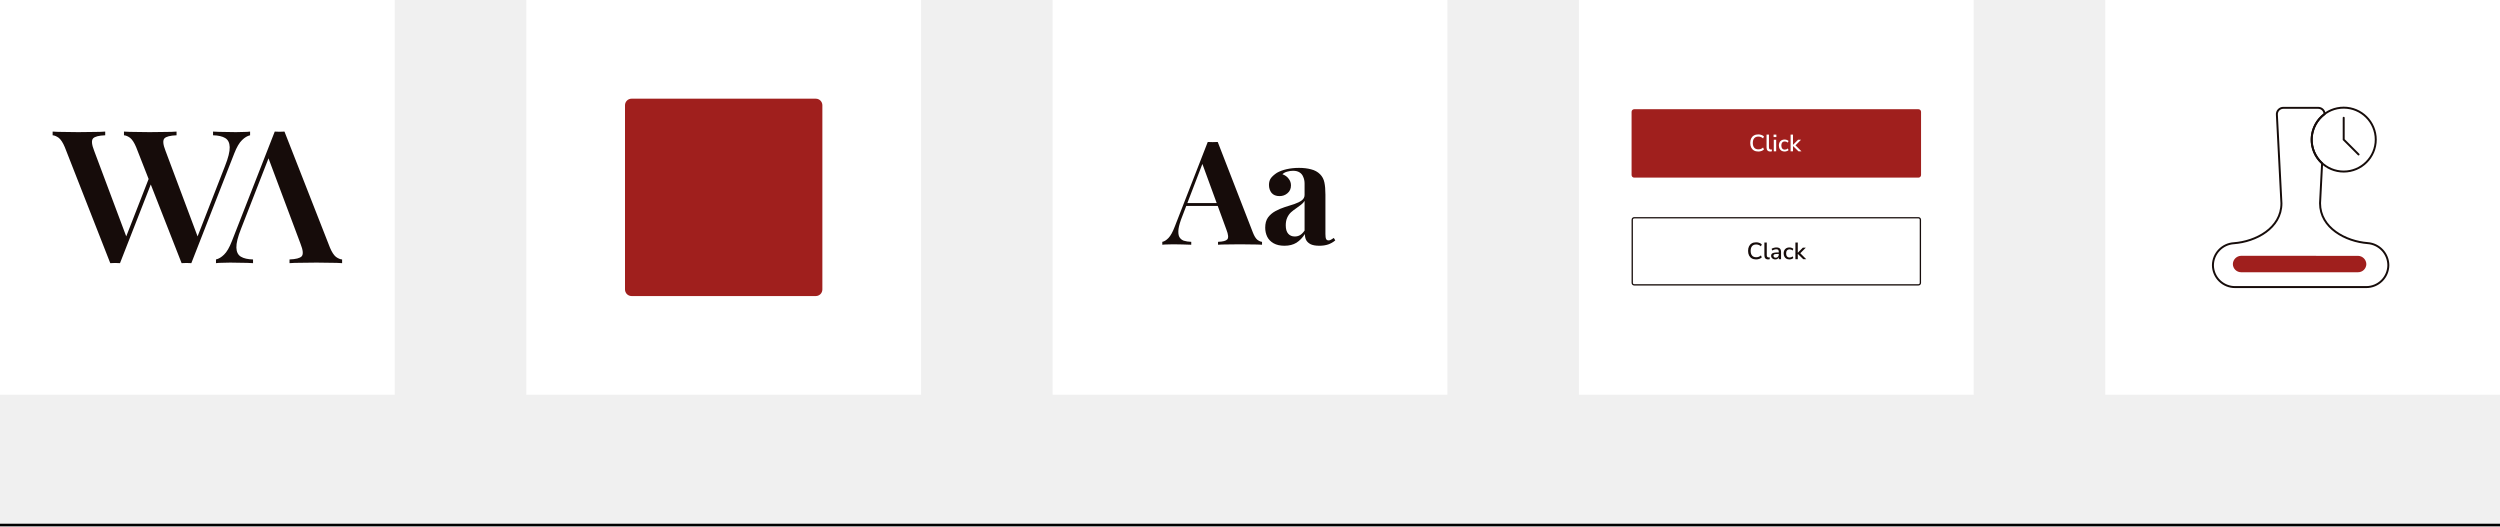
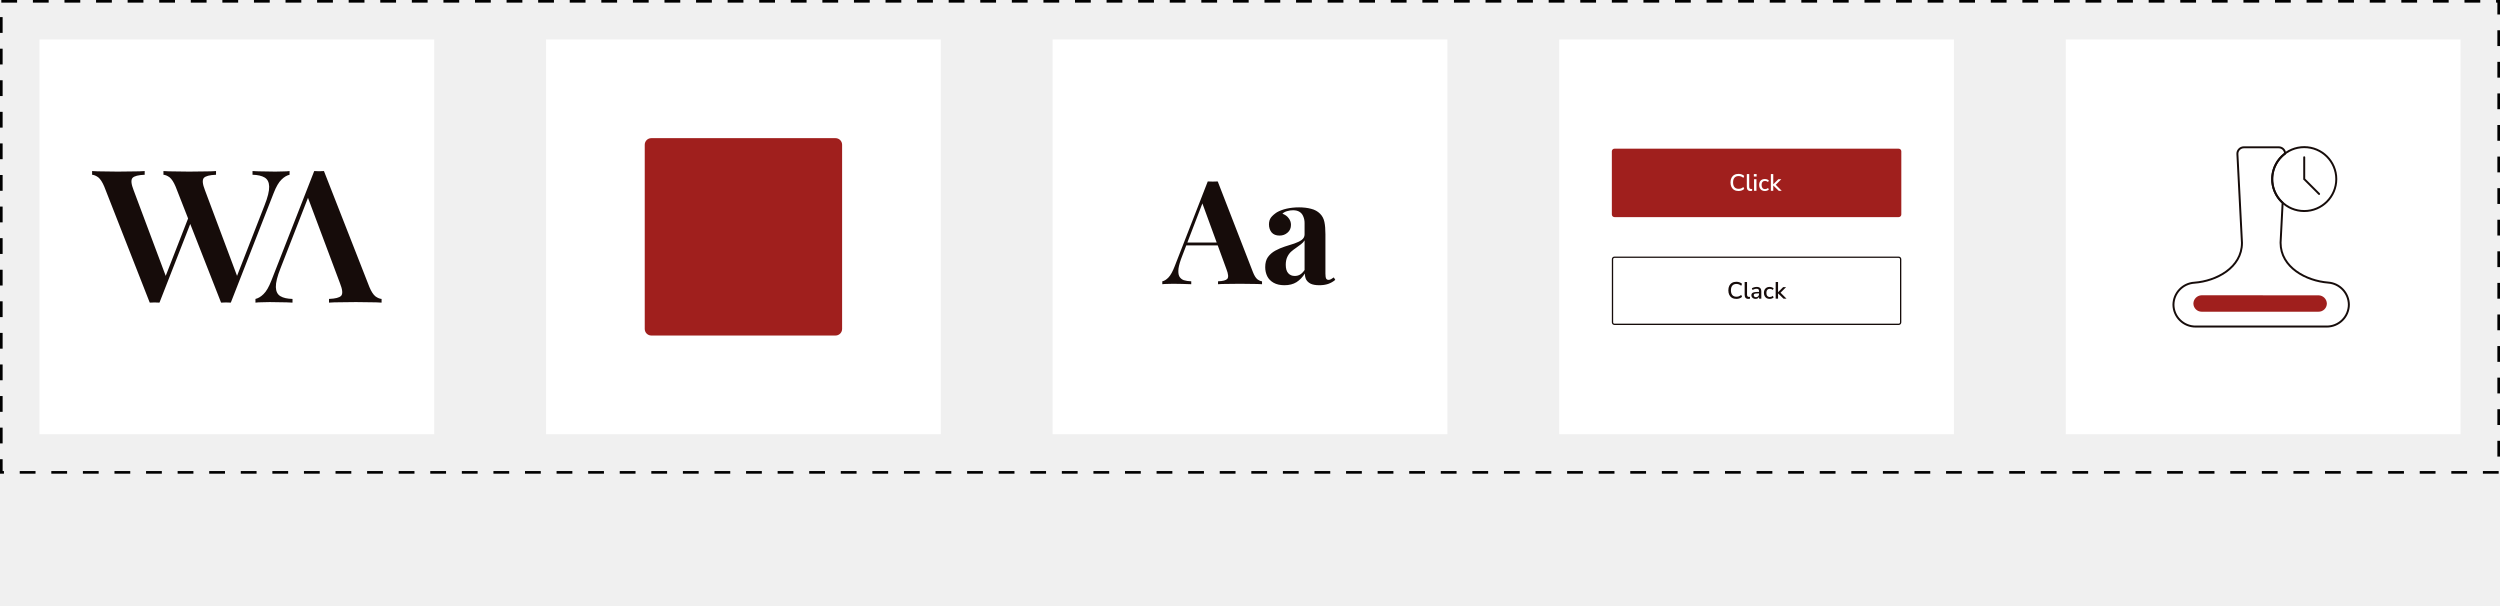
- <svg xmlns="http://www.w3.org/2000/svg" width="1900" height="400" viewBox="0 0 1900 400" fill="none">
-   <mask id="path-1-inside-1_525_1979" fill="white">
-     <path d="M0 0H1900V400H0V0Z" />
-   </mask>
-   <path d="M1900 398H0V402H1900V398Z" fill="black" mask="url(#path-1-inside-1_525_1979)" />
-   <rect width="300" height="300" fill="white" />
-   <path d="M216.2 100L250.76 188.186C252.182 191.561 253.699 193.905 255.311 195.218C257.017 196.437 258.582 197.093 260.004 197.187V200C257.539 199.812 254.552 199.719 251.044 199.719C247.631 199.625 244.123 199.578 240.52 199.578C236.348 199.578 232.461 199.625 228.858 199.719C225.255 199.719 222.316 199.812 220.04 200V197.187C224.876 197 227.957 196.203 229.285 194.796C230.612 193.296 230.328 190.155 228.431 185.373L203.401 118.565L205.961 115.471L183.206 173.84C180.741 180.028 179.555 184.81 179.65 188.186C179.745 191.467 180.883 193.765 183.064 195.077C185.244 196.39 188.326 197.093 192.308 197.187V200C189.274 199.812 186.335 199.719 183.49 199.719C180.646 199.625 177.801 199.578 174.957 199.578C172.871 199.578 170.88 199.625 168.984 199.719C167.182 199.719 165.571 199.812 164.148 200V197.187C166.234 196.718 168.273 195.499 170.264 193.53C172.35 191.561 174.341 188.139 176.237 183.263L208.805 100C209.943 100.094 211.175 100.141 212.503 100.141C213.83 100.141 215.063 100.094 216.2 100Z" fill="#160C0A" />
-   <path fill-rule="evenodd" clip-rule="evenodd" d="M83.803 200L49.244 111.814C47.822 108.439 46.305 106.095 44.693 104.782C42.987 103.563 41.422 102.907 40 102.813V100C42.465 100.188 45.452 100.281 48.96 100.281C52.373 100.375 55.881 100.422 59.484 100.422C63.656 100.422 67.543 100.375 71.146 100.281C74.749 100.281 77.688 100.188 79.963 100V102.813C75.128 103 72.047 103.797 70.719 105.204C69.392 106.704 69.676 109.845 71.573 114.627L95.94 179.664L112.951 136.03L103.461 111.814C102.038 108.439 100.521 106.095 98.91 104.782C97.203 103.563 95.639 102.907 94.216 102.813V100C96.682 100.188 99.668 100.281 103.176 100.281C106.589 100.375 110.098 100.422 113.7 100.422C117.872 100.422 121.759 100.375 125.362 100.281C128.965 100.281 131.904 100.188 134.18 100V102.813C129.344 103 126.263 103.797 124.936 105.204C123.608 106.704 123.893 109.845 125.789 114.627L150.156 179.664L171.015 126.16C173.48 119.972 174.665 115.19 174.57 111.814C174.475 108.533 173.337 106.235 171.157 104.923C168.976 103.61 165.895 102.907 161.913 102.813V100C164.947 100.188 167.886 100.281 170.73 100.281C173.575 100.375 176.419 100.422 179.263 100.422C181.349 100.422 183.34 100.375 185.236 100.281C187.038 100.281 188.65 100.188 190.072 100V102.813C187.986 103.282 185.948 104.501 183.956 106.47C181.871 108.439 179.88 111.861 177.983 116.737L145.415 200C144.277 199.906 143.045 199.859 141.717 199.859C140.39 199.859 139.158 199.906 138.02 200L114.587 140.206L91.199 200C90.061 199.906 88.828 199.859 87.501 199.859C86.174 199.859 84.941 199.906 83.803 200Z" fill="#160C0A" />
-   <rect width="300" height="300" transform="translate(400)" fill="white" />
-   <rect x="475" y="75" width="150" height="150" rx="5" fill="#A01F1D" />
-   <rect width="300" height="300" transform="translate(800)" fill="white" />
-   <path d="M925.48 107.9L952.21 176.76C953.237 179.4 954.373 181.233 955.62 182.26C956.94 183.213 958.113 183.727 959.14 183.8V186C956.94 185.853 954.337 185.78 951.33 185.78C948.397 185.707 945.427 185.67 942.42 185.67C939.047 185.67 935.857 185.707 932.85 185.78C929.843 185.78 927.46 185.853 925.7 186V183.8C929.44 183.653 931.787 183.03 932.74 181.93C933.767 180.757 933.547 178.3 932.08 174.56L913.38 123.41L915.36 120.55L898.64 164.11C897.027 168.143 896.037 171.443 895.67 174.01C895.377 176.577 895.56 178.557 896.22 179.95C896.953 181.343 898.09 182.333 899.63 182.92C901.243 183.433 903.15 183.727 905.35 183.8V186C902.93 185.853 900.62 185.78 898.42 185.78C896.22 185.707 893.983 185.67 891.71 185.67C890.097 185.67 888.557 185.707 887.09 185.78C885.697 185.78 884.45 185.853 883.35 186V183.8C884.89 183.507 886.467 182.517 888.08 180.83C889.693 179.143 891.27 176.283 892.81 172.25L917.89 107.9C919.063 107.973 920.31 108.01 921.63 108.01C923.023 108.01 924.307 107.973 925.48 107.9ZM933.18 154.32V156.52H900.4L901.5 154.32H933.18ZM976.189 186.77C972.889 186.77 970.139 186.147 967.939 184.9C965.739 183.653 964.126 182.003 963.099 179.95C962.072 177.823 961.559 175.513 961.559 173.02C961.559 169.867 962.256 167.3 963.649 165.32C965.116 163.34 966.986 161.727 969.259 160.48C971.532 159.233 973.916 158.207 976.409 157.4C978.976 156.593 981.396 155.823 983.669 155.09C986.016 154.283 987.886 153.367 989.279 152.34C990.746 151.24 991.479 149.847 991.479 148.16V139.58C991.479 137.673 991.149 135.987 990.489 134.52C989.902 132.98 988.949 131.807 987.629 131C986.382 130.193 984.732 129.79 982.679 129.79C981.212 129.79 979.746 130.01 978.279 130.45C976.812 130.817 975.602 131.477 974.649 132.43C976.702 133.163 978.279 134.3 979.379 135.84C980.552 137.307 981.139 138.993 981.139 140.9C981.139 143.393 980.259 145.373 978.499 146.84C976.812 148.307 974.796 149.04 972.449 149.04C969.809 149.04 967.792 148.233 966.399 146.62C965.079 144.933 964.419 142.917 964.419 140.57C964.419 138.443 964.932 136.683 965.959 135.29C967.059 133.897 968.562 132.577 970.469 131.33C972.522 130.157 974.979 129.24 977.839 128.58C980.772 127.92 983.926 127.59 987.299 127.59C990.672 127.59 993.716 127.957 996.429 128.69C999.142 129.35 1001.42 130.597 1003.25 132.43C1004.94 134.117 1006.04 136.207 1006.55 138.7C1007.06 141.12 1007.32 144.2 1007.32 147.94V177.86C1007.32 179.693 1007.5 180.977 1007.87 181.71C1008.24 182.37 1008.86 182.7 1009.74 182.7C1010.4 182.7 1011.02 182.517 1011.61 182.15C1012.27 181.783 1012.97 181.343 1013.7 180.83L1014.8 182.7C1013.26 184.02 1011.46 185.047 1009.41 185.78C1007.43 186.44 1005.19 186.77 1002.7 186.77C999.986 186.77 997.822 186.403 996.209 185.67C994.596 184.863 993.422 183.8 992.689 182.48C992.029 181.16 991.699 179.62 991.699 177.86C989.939 180.647 987.812 182.847 985.319 184.46C982.826 186 979.782 186.77 976.189 186.77ZM983.999 179.73C985.466 179.73 986.786 179.4 987.959 178.74C989.206 178.007 990.379 176.833 991.479 175.22V152.67C990.819 153.77 989.902 154.76 988.729 155.64C987.556 156.52 986.309 157.437 984.989 158.39C983.669 159.27 982.386 160.26 981.139 161.36C979.966 162.46 979.012 163.817 978.279 165.43C977.546 167.043 977.179 168.987 977.179 171.26C977.179 174.12 977.802 176.247 979.049 177.64C980.296 179.033 981.946 179.73 983.999 179.73Z" fill="#160C0A" />
-   <rect width="300" height="300" transform="translate(1200)" fill="white" />
-   <rect x="1240" y="83" width="220" height="52" rx="2" fill="#A01F1D" />
-   <path d="M1336.3 115.162C1335.02 115.162 1333.92 114.898 1333.01 114.37C1332.09 113.842 1331.39 113.092 1330.9 112.12C1330.42 111.136 1330.18 109.978 1330.18 108.646C1330.18 107.314 1330.42 106.162 1330.9 105.19C1331.39 104.218 1332.09 103.468 1333.01 102.94C1333.92 102.412 1335.02 102.148 1336.3 102.148C1337.16 102.148 1337.97 102.286 1338.71 102.562C1339.47 102.826 1340.1 103.21 1340.6 103.714L1339.95 105.208C1339.4 104.716 1338.83 104.362 1338.24 104.146C1337.67 103.918 1337.04 103.804 1336.35 103.804C1334.99 103.804 1333.94 104.224 1333.22 105.064C1332.5 105.904 1332.14 107.098 1332.14 108.646C1332.14 110.194 1332.5 111.394 1333.22 112.246C1333.94 113.086 1334.99 113.506 1336.35 113.506C1337.04 113.506 1337.67 113.398 1338.24 113.182C1338.83 112.954 1339.4 112.594 1339.95 112.102L1340.6 113.596C1340.1 114.088 1339.47 114.472 1338.71 114.748C1337.97 115.024 1337.16 115.162 1336.3 115.162ZM1345.44 115.162C1344.48 115.162 1343.76 114.892 1343.28 114.352C1342.81 113.812 1342.58 113.02 1342.58 111.976V102.31H1344.4V111.868C1344.4 113.056 1344.88 113.65 1345.85 113.65C1346 113.65 1346.13 113.644 1346.25 113.632C1346.38 113.62 1346.51 113.596 1346.65 113.56L1346.61 115.018C1346.2 115.114 1345.81 115.162 1345.44 115.162ZM1347.92 104.182V102.292H1350.04V104.182H1347.92ZM1348.08 115V106.216H1349.9V115H1348.08ZM1356.33 115.162C1355.43 115.162 1354.65 114.976 1353.99 114.604C1353.34 114.22 1352.84 113.686 1352.48 113.002C1352.12 112.306 1351.94 111.49 1351.94 110.554C1351.94 109.162 1352.33 108.064 1353.12 107.26C1353.92 106.456 1354.98 106.054 1356.33 106.054C1356.88 106.054 1357.43 106.15 1357.97 106.342C1358.51 106.534 1358.95 106.798 1359.3 107.134L1358.72 108.412C1358.39 108.1 1358.01 107.872 1357.61 107.728C1357.21 107.572 1356.83 107.494 1356.47 107.494C1355.62 107.494 1354.96 107.764 1354.49 108.304C1354.04 108.832 1353.81 109.588 1353.81 110.572C1353.81 111.556 1354.04 112.33 1354.49 112.894C1354.96 113.446 1355.62 113.722 1356.47 113.722C1356.83 113.722 1357.21 113.65 1357.61 113.506C1358.01 113.35 1358.39 113.116 1358.72 112.804L1359.3 114.1C1358.95 114.424 1358.5 114.682 1357.95 114.874C1357.41 115.066 1356.87 115.162 1356.33 115.162ZM1360.86 115V102.31H1362.68V110.05H1362.71L1366.53 106.216H1368.78L1364.57 110.446L1369.1 115H1366.84L1362.71 110.986H1362.68V115H1360.86Z" fill="white" />
-   <rect width="220" height="52" transform="translate(1240 165)" fill="white" />
-   <rect x="1240.5" y="165.5" width="219" height="51" rx="1.5" stroke="#160C0A" />
-   <path d="M1334.66 197.162C1333.37 197.162 1332.27 196.898 1331.36 196.37C1330.45 195.842 1329.75 195.092 1329.26 194.12C1328.78 193.136 1328.54 191.978 1328.54 190.646C1328.54 189.314 1328.78 188.162 1329.26 187.19C1329.75 186.218 1330.45 185.468 1331.36 184.94C1332.27 184.412 1333.37 184.148 1334.66 184.148C1335.52 184.148 1336.32 184.286 1337.07 184.562C1337.82 184.826 1338.45 185.21 1338.96 185.714L1338.31 187.208C1337.76 186.716 1337.19 186.362 1336.6 186.146C1336.02 185.918 1335.39 185.804 1334.71 185.804C1333.34 185.804 1332.3 186.224 1331.58 187.064C1330.86 187.904 1330.5 189.098 1330.5 190.646C1330.5 192.194 1330.86 193.394 1331.58 194.246C1332.3 195.086 1333.34 195.506 1334.71 195.506C1335.39 195.506 1336.02 195.398 1336.6 195.182C1337.19 194.954 1337.76 194.594 1338.31 194.102L1338.96 195.596C1338.45 196.088 1337.82 196.472 1337.07 196.748C1336.32 197.024 1335.52 197.162 1334.66 197.162ZM1343.8 197.162C1342.84 197.162 1342.12 196.892 1341.64 196.352C1341.17 195.812 1340.93 195.02 1340.93 193.976V184.31H1342.75V193.868C1342.75 195.056 1343.24 195.65 1344.21 195.65C1344.35 195.65 1344.49 195.644 1344.61 195.632C1344.74 195.62 1344.87 195.596 1345 195.56L1344.97 197.018C1344.56 197.114 1344.17 197.162 1343.8 197.162ZM1349.24 197.162C1348.63 197.162 1348.09 197.042 1347.61 196.802C1347.13 196.562 1346.74 196.238 1346.45 195.83C1346.18 195.422 1346.04 194.96 1346.04 194.444C1346.04 193.796 1346.2 193.286 1346.53 192.914C1346.86 192.542 1347.41 192.272 1348.16 192.104C1348.93 191.936 1349.96 191.852 1351.26 191.852H1351.87V191.384C1351.87 190.7 1351.73 190.208 1351.44 189.908C1351.15 189.608 1350.68 189.458 1350.02 189.458C1349.51 189.458 1349.01 189.536 1348.51 189.692C1348 189.836 1347.49 190.07 1346.96 190.394L1346.4 189.116C1346.86 188.792 1347.43 188.534 1348.11 188.342C1348.79 188.15 1349.45 188.054 1350.07 188.054C1351.27 188.054 1352.16 188.342 1352.74 188.918C1353.31 189.482 1353.6 190.37 1353.6 191.582V197H1351.89V195.542C1351.67 196.046 1351.34 196.442 1350.88 196.73C1350.43 197.018 1349.88 197.162 1349.24 197.162ZM1349.6 195.866C1350.25 195.866 1350.79 195.638 1351.22 195.182C1351.66 194.726 1351.87 194.15 1351.87 193.454V192.968H1351.28C1350.4 192.968 1349.71 193.01 1349.21 193.094C1348.72 193.178 1348.36 193.322 1348.15 193.526C1347.94 193.718 1347.84 193.988 1347.84 194.336C1347.84 194.792 1348 195.164 1348.31 195.452C1348.62 195.728 1349.05 195.866 1349.6 195.866ZM1359.97 197.162C1359.07 197.162 1358.29 196.976 1357.63 196.604C1356.99 196.22 1356.48 195.686 1356.12 195.002C1355.76 194.306 1355.58 193.49 1355.58 192.554C1355.58 191.162 1355.98 190.064 1356.77 189.26C1357.56 188.456 1358.63 188.054 1359.97 188.054C1360.53 188.054 1361.07 188.15 1361.61 188.342C1362.15 188.534 1362.6 188.798 1362.94 189.134L1362.37 190.412C1362.03 190.1 1361.66 189.872 1361.25 189.728C1360.86 189.572 1360.48 189.494 1360.12 189.494C1359.27 189.494 1358.61 189.764 1358.14 190.304C1357.68 190.832 1357.45 191.588 1357.45 192.572C1357.45 193.556 1357.68 194.33 1358.14 194.894C1358.61 195.446 1359.27 195.722 1360.12 195.722C1360.48 195.722 1360.86 195.65 1361.25 195.506C1361.66 195.35 1362.03 195.116 1362.37 194.804L1362.94 196.1C1362.6 196.424 1362.15 196.682 1361.59 196.874C1361.05 197.066 1360.51 197.162 1359.97 197.162ZM1364.51 197V184.31H1366.32V192.05H1366.36L1370.18 188.216H1372.43L1368.21 192.446L1372.75 197H1370.48L1366.36 192.986H1366.32V197H1364.51Z" fill="#160C0A" />
-   <rect width="300" height="300" transform="translate(1600)" fill="white" />
-   <path fill-rule="evenodd" clip-rule="evenodd" d="M1781.21 130.387C1794.67 130.387 1805.58 119.514 1805.58 106.103C1805.58 92.691 1794.67 81.818 1781.21 81.818C1767.75 81.818 1756.84 92.691 1756.84 106.103C1756.84 119.514 1767.75 130.387 1781.21 130.387Z" stroke="#160C0A" stroke-width="1.5" stroke-linecap="round" stroke-linejoin="round" />
-   <path d="M1792.21 194.447C1795.6 194.567 1798.32 197.302 1798.42 200.696C1798.4 202.377 1797.71 203.98 1796.5 205.147C1795.29 206.314 1793.66 206.948 1791.98 206.906H1703.26C1699.8 206.906 1696.99 204.115 1696.97 200.657C1697.07 197.263 1699.79 194.529 1703.18 194.408L1792.21 194.447Z" fill="#A01F1D" />
-   <path fill-rule="evenodd" clip-rule="evenodd" d="M1799.39 184.763C1782.81 183.464 1763.24 173.292 1763.24 154.461C1763.24 154.461 1763.98 139.787 1764.8 124.16C1759.44 119.269 1756.55 112.236 1756.92 104.989C1757.28 97.742 1760.87 91.039 1766.7 86.717C1766.66 84.073 1764.5 81.955 1761.85 81.955H1735.28C1733.92 81.963 1732.62 82.537 1731.7 83.538C1730.78 84.54 1730.32 85.88 1730.43 87.236L1733.89 154.548C1733.89 173.465 1714.33 183.637 1697.75 184.849C1688.88 185.392 1681.94 192.678 1681.82 201.558C1681.85 206.016 1683.66 210.277 1686.85 213.397C1690.03 216.517 1694.33 218.238 1698.79 218.181H1798.35C1802.79 218.192 1807.05 216.438 1810.2 213.305C1813.35 210.171 1815.13 205.915 1815.14 201.472C1815.03 192.654 1808.18 185.392 1799.39 184.763Z" stroke="#160C0A" stroke-width="1.5" stroke-linecap="round" stroke-linejoin="round" />
-   <path d="M1781.21 89.524V106.103L1792.51 117.402" stroke="#160C0A" stroke-width="1.5" stroke-linecap="round" />
+ <svg xmlns="http://www.w3.org/2000/svg" width="1900" height="460" viewBox="0 0 1900 460" fill="none">
+   <rect x="1" y="1" width="1898" height="358" stroke="black" stroke-width="2" stroke-dasharray="12 12" />
+   <rect width="300" height="300" transform="translate(30 30)" fill="white" />
+   <path d="M246.2 130L280.76 218.186C282.182 221.561 283.699 223.905 285.311 225.218C287.017 226.437 288.582 227.093 290.004 227.187V230C287.539 229.812 284.552 229.719 281.044 229.719C277.631 229.625 274.123 229.578 270.52 229.578C266.348 229.578 262.461 229.625 258.858 229.719C255.255 229.719 252.316 229.812 250.04 230V227.187C254.876 227 257.957 226.203 259.285 224.796C260.612 223.296 260.328 220.155 258.431 215.373L233.401 148.565L235.961 145.471L213.206 203.84C210.741 210.028 209.555 214.81 209.65 218.186C209.745 221.467 210.883 223.765 213.064 225.077C215.244 226.39 218.326 227.093 222.308 227.187V230C219.274 229.812 216.335 229.719 213.49 229.719C210.646 229.625 207.801 229.578 204.957 229.578C202.871 229.578 200.88 229.625 198.984 229.719C197.182 229.719 195.571 229.812 194.148 230V227.187C196.234 226.718 198.273 225.499 200.264 223.53C202.35 221.561 204.341 218.139 206.237 213.263L238.805 130C239.943 130.094 241.175 130.141 242.503 130.141C243.83 130.141 245.063 130.094 246.2 130Z" fill="#160C0A" />
+   <path fill-rule="evenodd" clip-rule="evenodd" d="M113.803 230L79.244 141.814C77.822 138.439 76.305 136.095 74.693 134.782C72.987 133.563 71.422 132.907 70 132.813V130C72.465 130.188 75.452 130.281 78.96 130.281C82.373 130.375 85.881 130.422 89.484 130.422C93.656 130.422 97.543 130.375 101.146 130.281C104.749 130.281 107.688 130.188 109.963 130V132.813C105.128 133 102.047 133.797 100.719 135.204C99.392 136.704 99.676 139.845 101.573 144.627L125.94 209.664L142.951 166.03L133.461 141.814C132.038 138.439 130.521 136.095 128.91 134.782C127.203 133.563 125.639 132.907 124.216 132.813V130C126.682 130.188 129.668 130.281 133.176 130.281C136.589 130.375 140.098 130.422 143.7 130.422C147.872 130.422 151.759 130.375 155.362 130.281C158.965 130.281 161.904 130.188 164.18 130V132.813C159.344 133 156.263 133.797 154.936 135.204C153.608 136.704 153.893 139.845 155.789 144.627L180.156 209.664L201.015 156.16C203.48 149.972 204.665 145.19 204.57 141.814C204.475 138.533 203.337 136.235 201.157 134.923C198.976 133.61 195.895 132.907 191.913 132.813V130C194.947 130.188 197.886 130.281 200.73 130.281C203.575 130.375 206.419 130.422 209.263 130.422C211.349 130.422 213.34 130.375 215.236 130.281C217.038 130.281 218.65 130.188 220.072 130V132.813C217.986 133.282 215.948 134.501 213.956 136.47C211.871 138.439 209.88 141.861 207.983 146.737L175.415 230C174.277 229.906 173.045 229.859 171.717 229.859C170.39 229.859 169.158 229.906 168.02 230L144.587 170.206L121.199 230C120.061 229.906 118.828 229.859 117.501 229.859C116.174 229.859 114.941 229.906 113.803 230Z" fill="#160C0A" />
+   <rect width="300" height="300" transform="translate(415 30)" fill="white" />
+   <rect x="490" y="105" width="150" height="150" rx="5" fill="#A01F1D" />
+   <rect width="300" height="300" transform="translate(800 30)" fill="white" />
+   <path d="M925.48 137.9L952.21 206.76C953.237 209.4 954.373 211.233 955.62 212.26C956.94 213.213 958.113 213.727 959.14 213.8V216C956.94 215.853 954.337 215.78 951.33 215.78C948.397 215.707 945.427 215.67 942.42 215.67C939.047 215.67 935.857 215.707 932.85 215.78C929.843 215.78 927.46 215.853 925.7 216V213.8C929.44 213.653 931.787 213.03 932.74 211.93C933.767 210.757 933.547 208.3 932.08 204.56L913.38 153.41L915.36 150.55L898.64 194.11C897.027 198.143 896.037 201.443 895.67 204.01C895.377 206.577 895.56 208.557 896.22 209.95C896.953 211.343 898.09 212.333 899.63 212.92C901.243 213.433 903.15 213.727 905.35 213.8V216C902.93 215.853 900.62 215.78 898.42 215.78C896.22 215.707 893.983 215.67 891.71 215.67C890.097 215.67 888.557 215.707 887.09 215.78C885.697 215.78 884.45 215.853 883.35 216V213.8C884.89 213.507 886.467 212.517 888.08 210.83C889.693 209.143 891.27 206.283 892.81 202.25L917.89 137.9C919.063 137.973 920.31 138.01 921.63 138.01C923.023 138.01 924.307 137.973 925.48 137.9ZM933.18 184.32V186.52H900.4L901.5 184.32H933.18ZM976.189 216.77C972.889 216.77 970.139 216.147 967.939 214.9C965.739 213.653 964.126 212.003 963.099 209.95C962.072 207.823 961.559 205.513 961.559 203.02C961.559 199.867 962.256 197.3 963.649 195.32C965.116 193.34 966.986 191.727 969.259 190.48C971.532 189.233 973.916 188.207 976.409 187.4C978.976 186.593 981.396 185.823 983.669 185.09C986.016 184.283 987.886 183.367 989.279 182.34C990.746 181.24 991.479 179.847 991.479 178.16V169.58C991.479 167.673 991.149 165.987 990.489 164.52C989.902 162.98 988.949 161.807 987.629 161C986.382 160.193 984.732 159.79 982.679 159.79C981.212 159.79 979.746 160.01 978.279 160.45C976.812 160.817 975.602 161.477 974.649 162.43C976.702 163.163 978.279 164.3 979.379 165.84C980.552 167.307 981.139 168.993 981.139 170.9C981.139 173.393 980.259 175.373 978.499 176.84C976.812 178.307 974.796 179.04 972.449 179.04C969.809 179.04 967.792 178.233 966.399 176.62C965.079 174.933 964.419 172.917 964.419 170.57C964.419 168.443 964.932 166.683 965.959 165.29C967.059 163.897 968.562 162.577 970.469 161.33C972.522 160.157 974.979 159.24 977.839 158.58C980.772 157.92 983.926 157.59 987.299 157.59C990.672 157.59 993.716 157.957 996.429 158.69C999.142 159.35 1001.42 160.597 1003.25 162.43C1004.94 164.117 1006.04 166.207 1006.55 168.7C1007.06 171.12 1007.32 174.2 1007.32 177.94V207.86C1007.32 209.693 1007.5 210.977 1007.87 211.71C1008.24 212.37 1008.86 212.7 1009.74 212.7C1010.4 212.7 1011.02 212.517 1011.61 212.15C1012.27 211.783 1012.97 211.343 1013.7 210.83L1014.8 212.7C1013.26 214.02 1011.46 215.047 1009.41 215.78C1007.43 216.44 1005.19 216.77 1002.7 216.77C999.986 216.77 997.822 216.403 996.209 215.67C994.596 214.863 993.422 213.8 992.689 212.48C992.029 211.16 991.699 209.62 991.699 207.86C989.939 210.647 987.812 212.847 985.319 214.46C982.826 216 979.782 216.77 976.189 216.77ZM983.999 209.73C985.466 209.73 986.786 209.4 987.959 208.74C989.206 208.007 990.379 206.833 991.479 205.22V182.67C990.819 183.77 989.902 184.76 988.729 185.64C987.556 186.52 986.309 187.437 984.989 188.39C983.669 189.27 982.386 190.26 981.139 191.36C979.966 192.46 979.012 193.817 978.279 195.43C977.546 197.043 977.179 198.987 977.179 201.26C977.179 204.12 977.802 206.247 979.049 207.64C980.296 209.033 981.946 209.73 983.999 209.73Z" fill="#160C0A" />
+   <rect width="300" height="300" transform="translate(1185 30)" fill="white" />
+   <rect x="1225" y="113" width="220" height="52" rx="2" fill="#A01F1D" />
+   <path d="M1321.3 145.162C1320.02 145.162 1318.92 144.898 1318.01 144.37C1317.09 143.842 1316.39 143.092 1315.9 142.12C1315.42 141.136 1315.18 139.978 1315.18 138.646C1315.18 137.314 1315.42 136.162 1315.9 135.19C1316.39 134.218 1317.09 133.468 1318.01 132.94C1318.92 132.412 1320.02 132.148 1321.3 132.148C1322.16 132.148 1322.97 132.286 1323.71 132.562C1324.47 132.826 1325.1 133.21 1325.6 133.714L1324.95 135.208C1324.4 134.716 1323.83 134.362 1323.24 134.146C1322.67 133.918 1322.04 133.804 1321.35 133.804C1319.99 133.804 1318.94 134.224 1318.22 135.064C1317.5 135.904 1317.14 137.098 1317.14 138.646C1317.14 140.194 1317.5 141.394 1318.22 142.246C1318.94 143.086 1319.99 143.506 1321.35 143.506C1322.04 143.506 1322.67 143.398 1323.24 143.182C1323.83 142.954 1324.4 142.594 1324.95 142.102L1325.6 143.596C1325.1 144.088 1324.47 144.472 1323.71 144.748C1322.97 145.024 1322.16 145.162 1321.3 145.162ZM1330.44 145.162C1329.48 145.162 1328.76 144.892 1328.28 144.352C1327.81 143.812 1327.58 143.02 1327.58 141.976V132.31H1329.4V141.868C1329.4 143.056 1329.88 143.65 1330.85 143.65C1331 143.65 1331.13 143.644 1331.25 143.632C1331.38 143.62 1331.51 143.596 1331.65 143.56L1331.61 145.018C1331.2 145.114 1330.81 145.162 1330.44 145.162ZM1332.92 134.182V132.292H1335.04V134.182H1332.92ZM1333.08 145V136.216H1334.9V145H1333.08ZM1341.33 145.162C1340.43 145.162 1339.65 144.976 1338.99 144.604C1338.34 144.22 1337.84 143.686 1337.48 143.002C1337.12 142.306 1336.94 141.49 1336.94 140.554C1336.94 139.162 1337.33 138.064 1338.12 137.26C1338.92 136.456 1339.98 136.054 1341.33 136.054C1341.88 136.054 1342.43 136.15 1342.97 136.342C1343.51 136.534 1343.95 136.798 1344.3 137.134L1343.72 138.412C1343.39 138.1 1343.01 137.872 1342.61 137.728C1342.21 137.572 1341.83 137.494 1341.47 137.494C1340.62 137.494 1339.96 137.764 1339.49 138.304C1339.04 138.832 1338.81 139.588 1338.81 140.572C1338.81 141.556 1339.04 142.33 1339.49 142.894C1339.96 143.446 1340.62 143.722 1341.47 143.722C1341.83 143.722 1342.21 143.65 1342.61 143.506C1343.01 143.35 1343.39 143.116 1343.72 142.804L1344.3 144.1C1343.95 144.424 1343.5 144.682 1342.95 144.874C1342.41 145.066 1341.87 145.162 1341.33 145.162ZM1345.86 145V132.31H1347.68V140.05H1347.71L1351.53 136.216H1353.78L1349.57 140.446L1354.1 145H1351.84L1347.71 140.986H1347.68V145H1345.86Z" fill="white" />
+   <rect width="220" height="52" transform="translate(1225 195)" fill="white" />
+   <rect x="1225.5" y="195.5" width="219" height="51" rx="1.5" stroke="#160C0A" />
+   <path d="M1319.66 227.162C1318.37 227.162 1317.27 226.898 1316.36 226.37C1315.45 225.842 1314.75 225.092 1314.26 224.12C1313.78 223.136 1313.54 221.978 1313.54 220.646C1313.54 219.314 1313.78 218.162 1314.26 217.19C1314.75 216.218 1315.45 215.468 1316.36 214.94C1317.27 214.412 1318.37 214.148 1319.66 214.148C1320.52 214.148 1321.32 214.286 1322.07 214.562C1322.82 214.826 1323.45 215.21 1323.96 215.714L1323.31 217.208C1322.76 216.716 1322.19 216.362 1321.6 216.146C1321.02 215.918 1320.39 215.804 1319.71 215.804C1318.34 215.804 1317.3 216.224 1316.58 217.064C1315.86 217.904 1315.5 219.098 1315.5 220.646C1315.5 222.194 1315.86 223.394 1316.58 224.246C1317.3 225.086 1318.34 225.506 1319.71 225.506C1320.39 225.506 1321.02 225.398 1321.6 225.182C1322.19 224.954 1322.76 224.594 1323.31 224.102L1323.96 225.596C1323.45 226.088 1322.82 226.472 1322.07 226.748C1321.32 227.024 1320.52 227.162 1319.66 227.162ZM1328.8 227.162C1327.84 227.162 1327.12 226.892 1326.64 226.352C1326.17 225.812 1325.93 225.02 1325.93 223.976V214.31H1327.75V223.868C1327.75 225.056 1328.24 225.65 1329.21 225.65C1329.35 225.65 1329.49 225.644 1329.61 225.632C1329.74 225.62 1329.87 225.596 1330 225.56L1329.97 227.018C1329.56 227.114 1329.17 227.162 1328.8 227.162ZM1334.24 227.162C1333.63 227.162 1333.09 227.042 1332.61 226.802C1332.13 226.562 1331.74 226.238 1331.45 225.83C1331.18 225.422 1331.04 224.96 1331.04 224.444C1331.04 223.796 1331.2 223.286 1331.53 222.914C1331.86 222.542 1332.41 222.272 1333.16 222.104C1333.93 221.936 1334.96 221.852 1336.26 221.852H1336.87V221.384C1336.87 220.7 1336.73 220.208 1336.44 219.908C1336.15 219.608 1335.68 219.458 1335.02 219.458C1334.51 219.458 1334.01 219.536 1333.51 219.692C1333 219.836 1332.49 220.07 1331.96 220.394L1331.4 219.116C1331.86 218.792 1332.43 218.534 1333.11 218.342C1333.79 218.15 1334.45 218.054 1335.07 218.054C1336.27 218.054 1337.16 218.342 1337.74 218.918C1338.31 219.482 1338.6 220.37 1338.6 221.582V227H1336.89V225.542C1336.67 226.046 1336.34 226.442 1335.88 226.73C1335.43 227.018 1334.88 227.162 1334.24 227.162ZM1334.6 225.866C1335.25 225.866 1335.79 225.638 1336.22 225.182C1336.66 224.726 1336.87 224.15 1336.87 223.454V222.968H1336.28C1335.4 222.968 1334.71 223.01 1334.21 223.094C1333.72 223.178 1333.36 223.322 1333.15 223.526C1332.94 223.718 1332.84 223.988 1332.84 224.336C1332.84 224.792 1333 225.164 1333.31 225.452C1333.62 225.728 1334.05 225.866 1334.6 225.866ZM1344.97 227.162C1344.07 227.162 1343.29 226.976 1342.63 226.604C1341.99 226.22 1341.48 225.686 1341.12 225.002C1340.76 224.306 1340.58 223.49 1340.58 222.554C1340.58 221.162 1340.98 220.064 1341.77 219.26C1342.56 218.456 1343.63 218.054 1344.97 218.054C1345.53 218.054 1346.07 218.15 1346.61 218.342C1347.15 218.534 1347.6 218.798 1347.94 219.134L1347.37 220.412C1347.03 220.1 1346.66 219.872 1346.25 219.728C1345.86 219.572 1345.48 219.494 1345.12 219.494C1344.27 219.494 1343.61 219.764 1343.14 220.304C1342.68 220.832 1342.45 221.588 1342.45 222.572C1342.45 223.556 1342.68 224.33 1343.14 224.894C1343.61 225.446 1344.27 225.722 1345.12 225.722C1345.48 225.722 1345.86 225.65 1346.25 225.506C1346.66 225.35 1347.03 225.116 1347.37 224.804L1347.94 226.1C1347.6 226.424 1347.15 226.682 1346.59 226.874C1346.05 227.066 1345.51 227.162 1344.97 227.162ZM1349.51 227V214.31H1351.32V222.05H1351.36L1355.18 218.216H1357.43L1353.21 222.446L1357.75 227H1355.48L1351.36 222.986H1351.32V227H1349.51Z" fill="#160C0A" />
+   <rect width="300" height="300" transform="translate(1570 30)" fill="white" />
+   <path fill-rule="evenodd" clip-rule="evenodd" d="M1751.21 160.387C1764.67 160.387 1775.58 149.514 1775.58 136.103C1775.58 122.691 1764.67 111.818 1751.21 111.818C1737.75 111.818 1726.84 122.691 1726.84 136.103C1726.84 149.514 1737.75 160.387 1751.21 160.387Z" stroke="#160C0A" stroke-width="1.5" stroke-linecap="round" stroke-linejoin="round" />
+   <path d="M1762.21 224.447C1765.6 224.567 1768.32 227.302 1768.42 230.696C1768.4 232.377 1767.71 233.98 1766.5 235.147C1765.29 236.314 1763.66 236.948 1761.98 236.906H1673.26C1669.8 236.906 1666.99 234.115 1666.97 230.657C1667.07 227.263 1669.79 224.529 1673.18 224.408L1762.21 224.447Z" fill="#A01F1D" />
+   <path fill-rule="evenodd" clip-rule="evenodd" d="M1769.39 214.763C1752.81 213.464 1733.24 203.292 1733.24 184.461C1733.24 184.461 1733.98 169.787 1734.8 154.16C1729.44 149.269 1726.55 142.236 1726.92 134.989C1727.28 127.742 1730.87 121.039 1736.7 116.717C1736.66 114.073 1734.5 111.955 1731.85 111.955H1705.28C1703.92 111.963 1702.62 112.537 1701.7 113.539C1700.78 114.541 1700.32 115.88 1700.43 117.236L1703.89 184.548C1703.89 203.465 1684.33 213.637 1667.75 214.849C1658.88 215.392 1651.94 222.678 1651.82 231.558C1651.85 236.016 1653.66 240.277 1656.85 243.397C1660.03 246.517 1664.33 248.238 1668.79 248.181H1768.35C1772.79 248.192 1777.05 246.438 1780.2 243.305C1783.35 240.171 1785.13 235.915 1785.14 231.472C1785.03 222.654 1778.18 215.392 1769.39 214.763Z" stroke="#160C0A" stroke-width="1.5" stroke-linecap="round" stroke-linejoin="round" />
+   <path d="M1751.21 119.524V136.103L1762.51 147.402" stroke="#160C0A" stroke-width="1.5" stroke-linecap="round" />
</svg>
